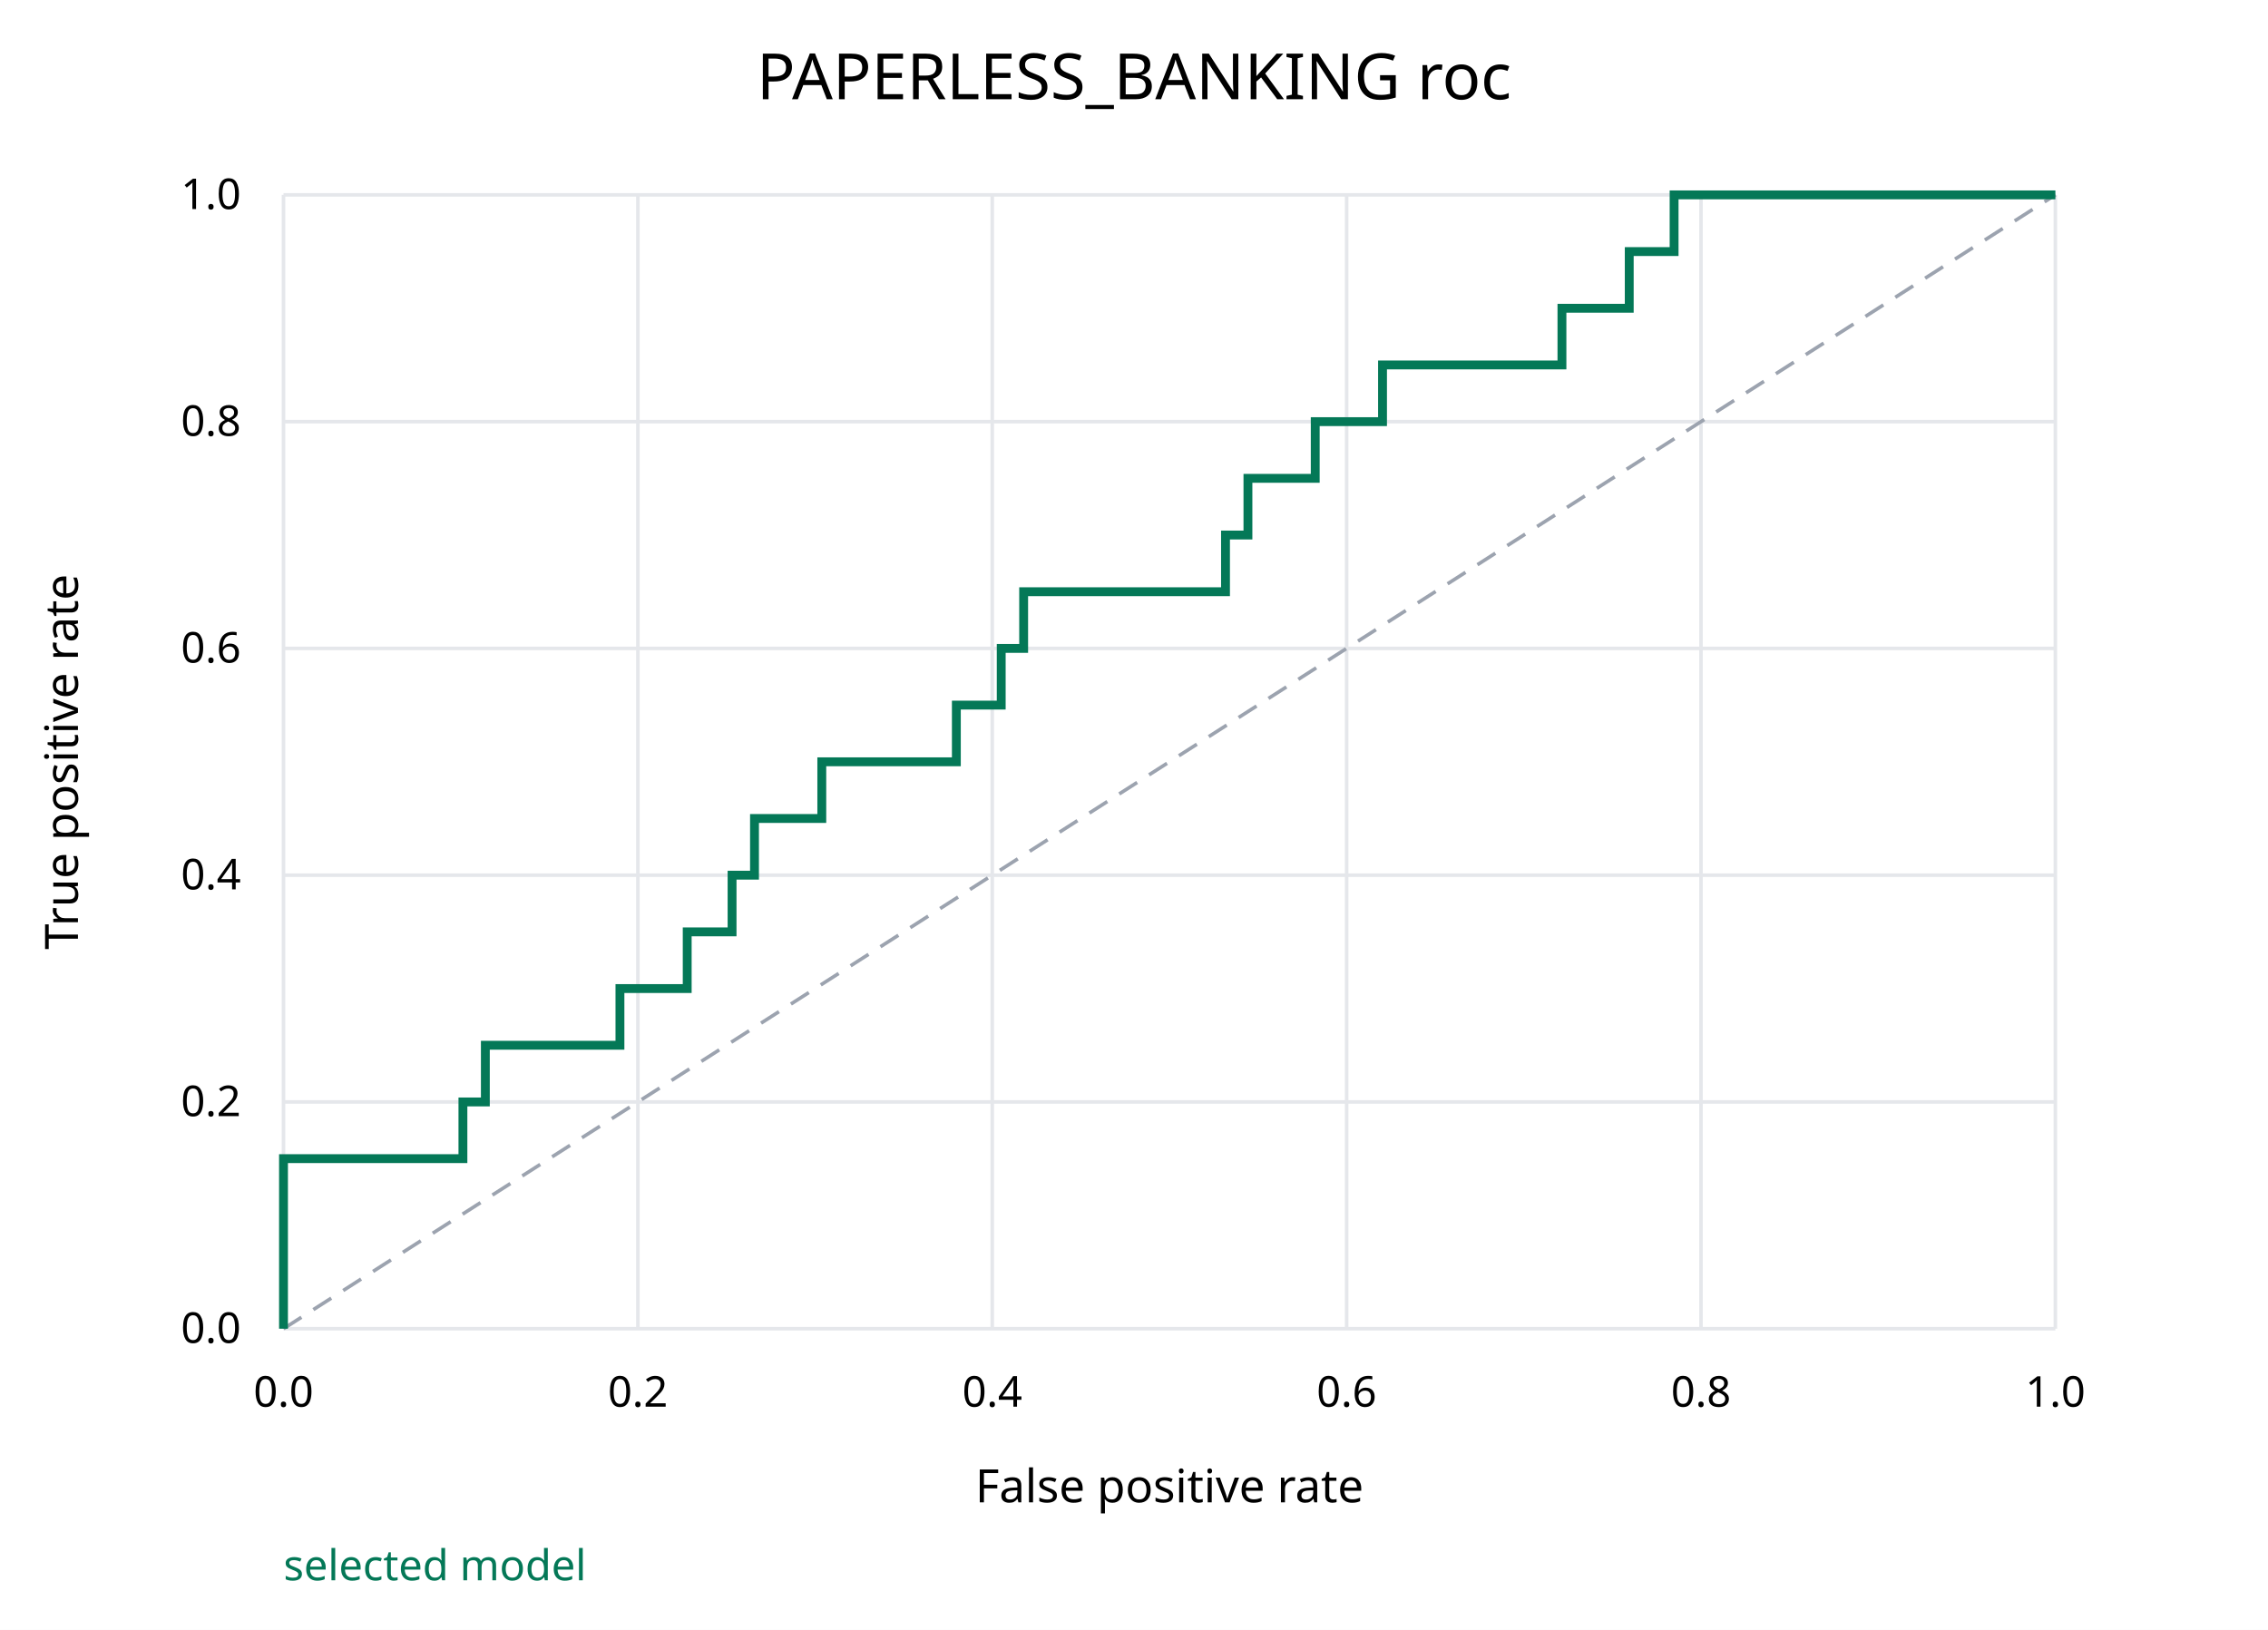
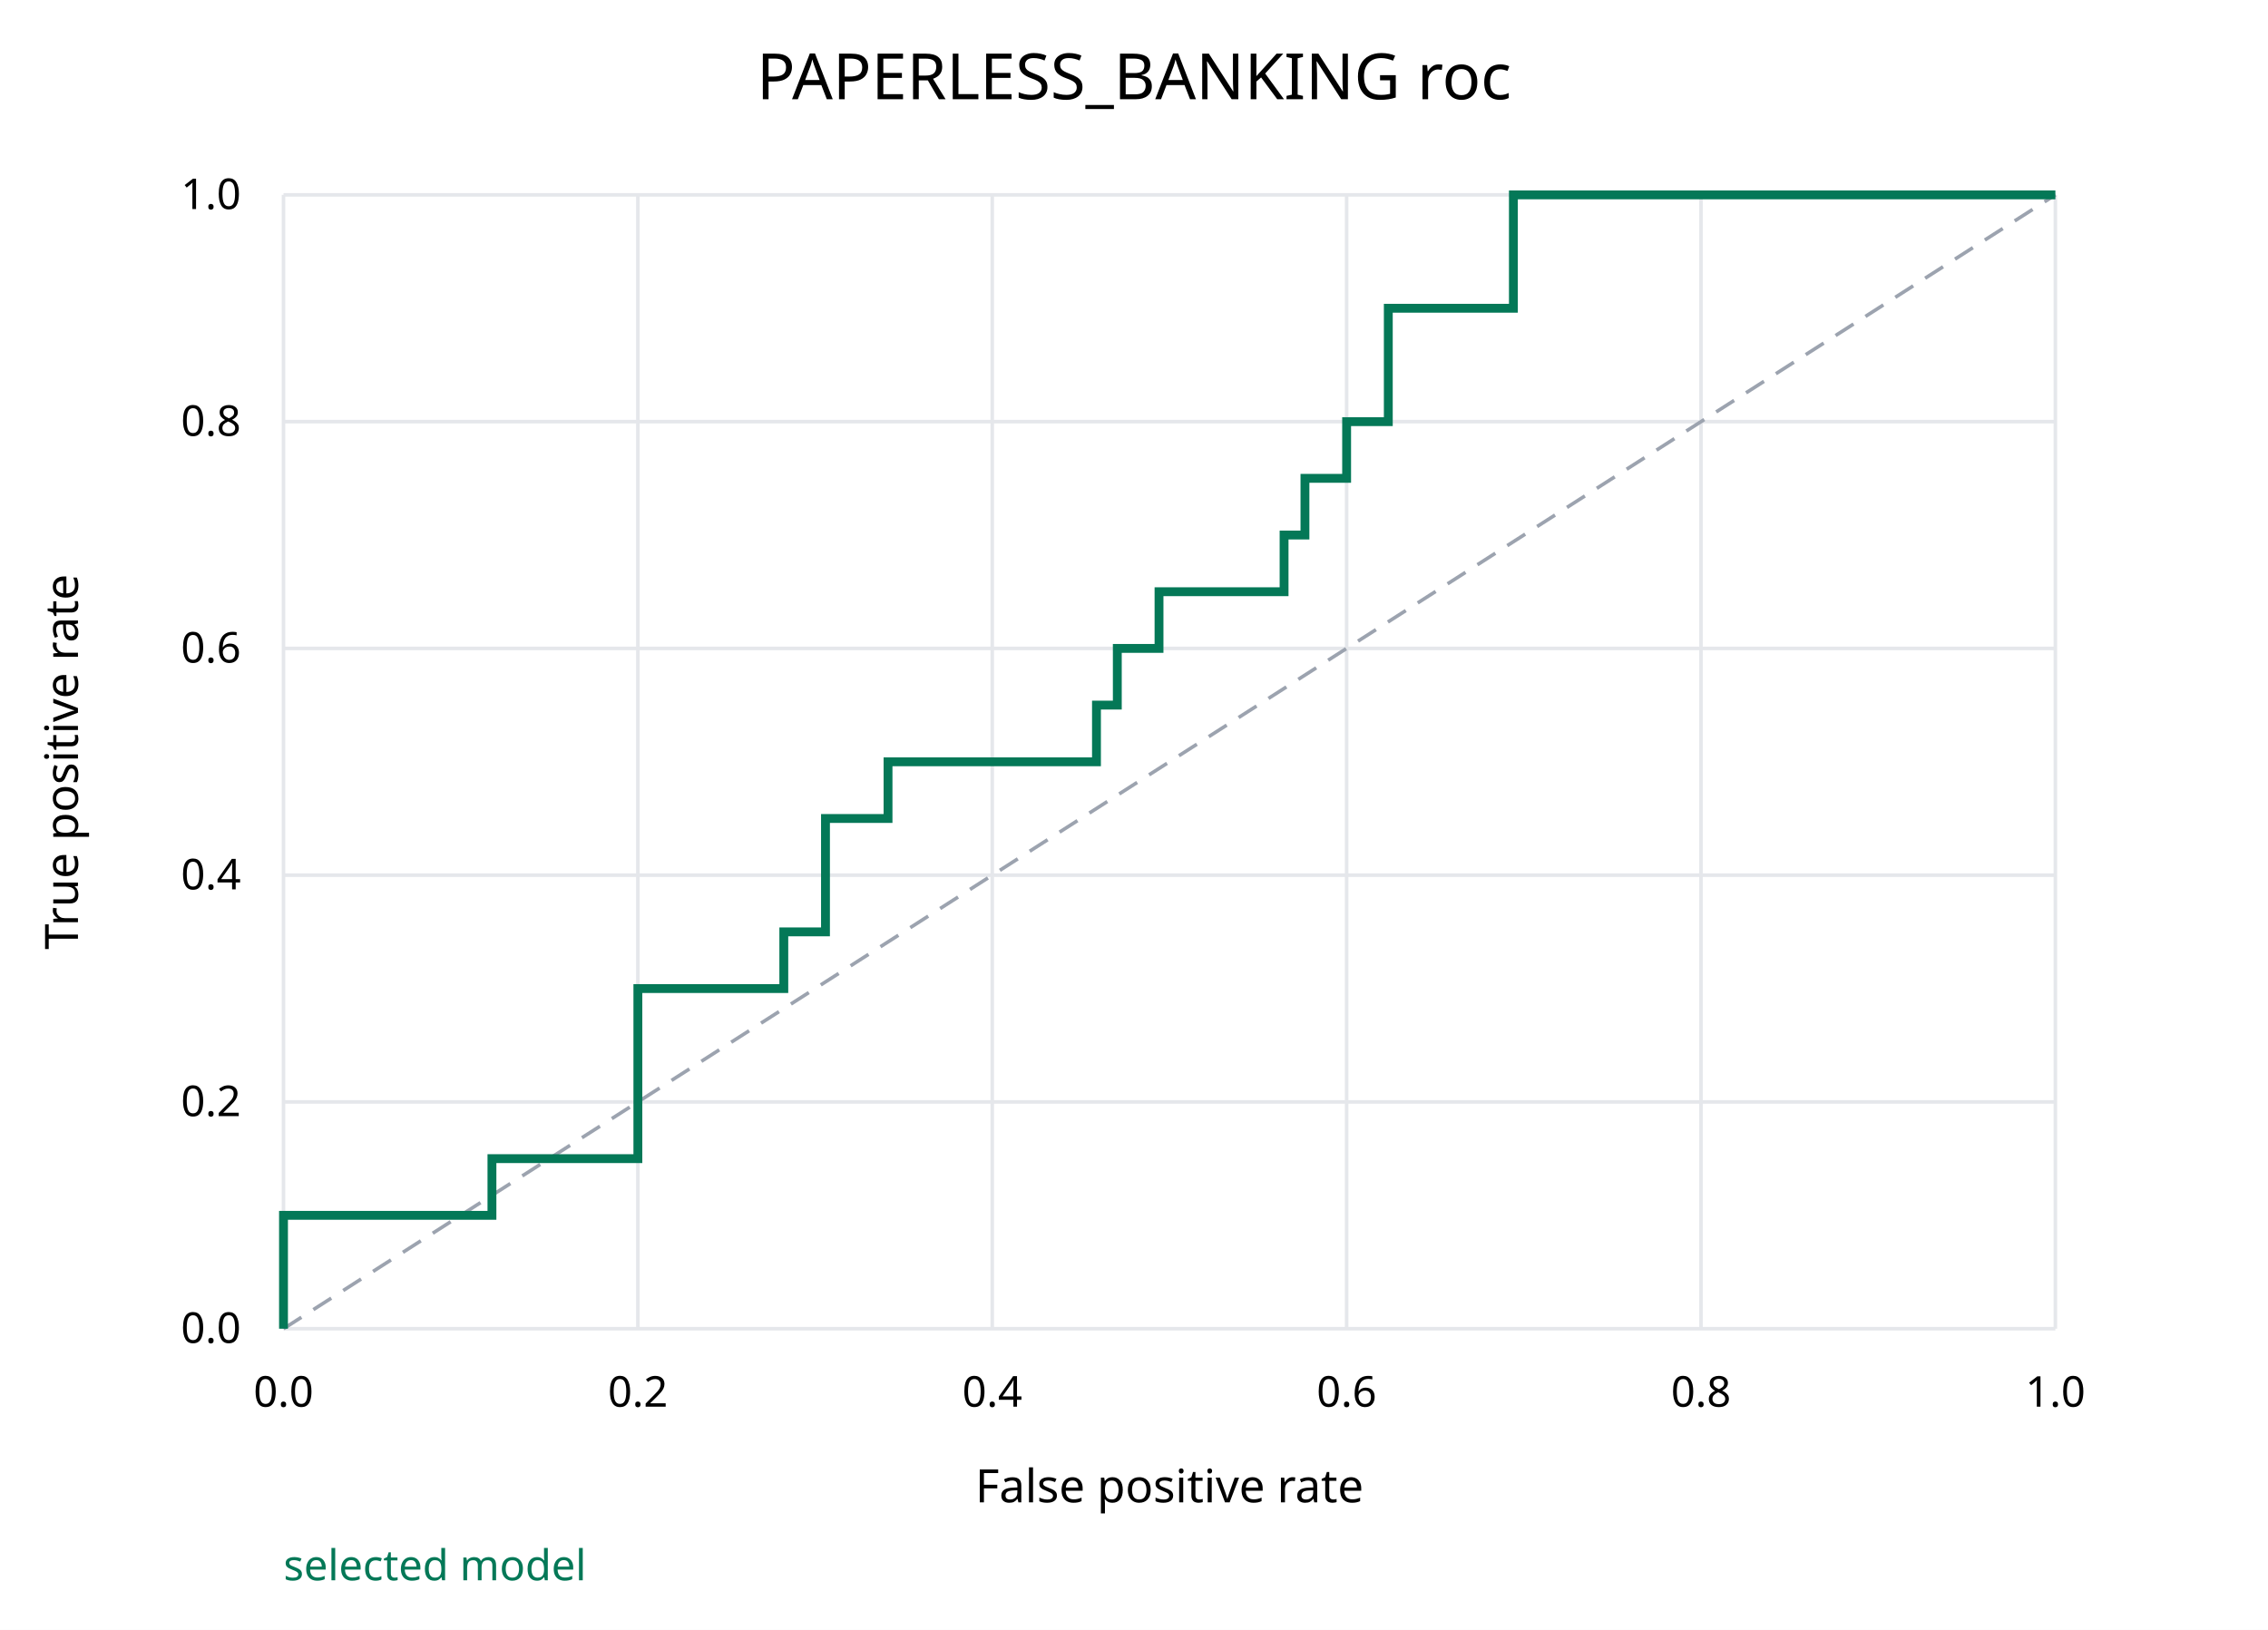
<svg xmlns="http://www.w3.org/2000/svg" width="640" height="460" viewBox="0 0 640 460" role="img" aria-label="PAPERLESS_BANKING roc">
  <rect width="100%" height="100%" fill="white" />
  <text x="320" y="28" text-anchor="middle" font-family="sans-serif" font-size="18">PAPERLESS_BANKING roc</text>
  <path d="M 80.0 55 V 375 M 80 375.0 H 580" stroke="#e5e7eb" fill="none" />
  <text x="80.0" y="397" text-anchor="middle" font-family="sans-serif" font-size="12">0.0</text>
  <text x="68" y="379.0" text-anchor="end" font-family="sans-serif" font-size="12">0.0</text>
  <path d="M 180.0 55 V 375 M 80 311.0 H 580" stroke="#e5e7eb" fill="none" />
  <text x="180.0" y="397" text-anchor="middle" font-family="sans-serif" font-size="12">0.2</text>
  <text x="68" y="315.0" text-anchor="end" font-family="sans-serif" font-size="12">0.2</text>
  <path d="M 280.0 55 V 375 M 80 247.0 H 580" stroke="#e5e7eb" fill="none" />
  <text x="280.0" y="397" text-anchor="middle" font-family="sans-serif" font-size="12">0.4</text>
  <text x="68" y="251.0" text-anchor="end" font-family="sans-serif" font-size="12">0.4</text>
  <path d="M 380.0 55 V 375 M 80 183.0 H 580" stroke="#e5e7eb" fill="none" />
  <text x="380.0" y="397" text-anchor="middle" font-family="sans-serif" font-size="12">0.6</text>
  <text x="68" y="187.0" text-anchor="end" font-family="sans-serif" font-size="12">0.6</text>
  <path d="M 480.0 55 V 375 M 80 119 H 580" stroke="#e5e7eb" fill="none" />
  <text x="480.0" y="397" text-anchor="middle" font-family="sans-serif" font-size="12">0.8</text>
  <text x="68" y="123" text-anchor="end" font-family="sans-serif" font-size="12">0.8</text>
  <path d="M 580.0 55 V 375 M 80 55.0 H 580" stroke="#e5e7eb" fill="none" />
  <text x="580.0" y="397" text-anchor="middle" font-family="sans-serif" font-size="12">1.0</text>
  <text x="68" y="59.0" text-anchor="end" font-family="sans-serif" font-size="12">1.0</text>
  <polyline points="80.00,375.00 580.00,55.00" stroke="#9ca3af" stroke-dasharray="6 4" fill="none" />
-   <polyline points="80.00,375.00 80.00,359.00 80.00,327.00 130.63,327.00 130.63,311.00 136.96,311.00 136.96,295.00 174.94,295.00 174.94,279.00 193.92,279.00 193.92,263.00 206.58,263.00 206.58,247.00 212.91,247.00 212.91,231.00 231.90,231.00 231.90,215.00 269.87,215.00 269.87,199.00 282.53,199.00 282.53,183.00 288.86,183.00 288.86,167.00 345.82,167.00 345.82,151.00 352.15,151.00 352.15,135.00 371.14,135.00 371.14,119.00 390.13,119.00 390.13,103.00 440.76,103.00 440.76,87.00 459.75,87.00 459.75,71.00 472.41,71.00 472.41,55.00 580.00,55.00" stroke="#047857" stroke-width="2.5" fill="none" />
+   <polyline points="80.00,375.00 80.00,359.00 80.00,343.00 138.82,343.00 138.82,327.00 180.00,327.00 180.00,279.00 221.18,279.00 221.18,263.00 232.94,263.00 232.94,231.00 250.59,231.00 250.59,215.00 309.41,215.00 309.41,199.00 315.29,199.00 315.29,183.00 327.06,183.00 327.06,167.00 362.35,167.00 362.35,151.00 368.24,151.00 368.24,135.00 380.00,135.00 380.00,119.00 391.76,119.00 391.76,87.00 427.06,87.00 427.06,55.00 580.00,55.00" stroke="#047857" stroke-width="2.5" fill="none" />
  <text x="80" y="446" fill="#047857" font-family="sans-serif" font-size="12">selected model</text>
  <text x="330" y="424" text-anchor="middle" font-family="sans-serif" font-size="13">False positive rate</text>
  <text transform="translate(22 215) rotate(-90)" text-anchor="middle" font-family="sans-serif" font-size="13">True positive rate</text>
</svg>
